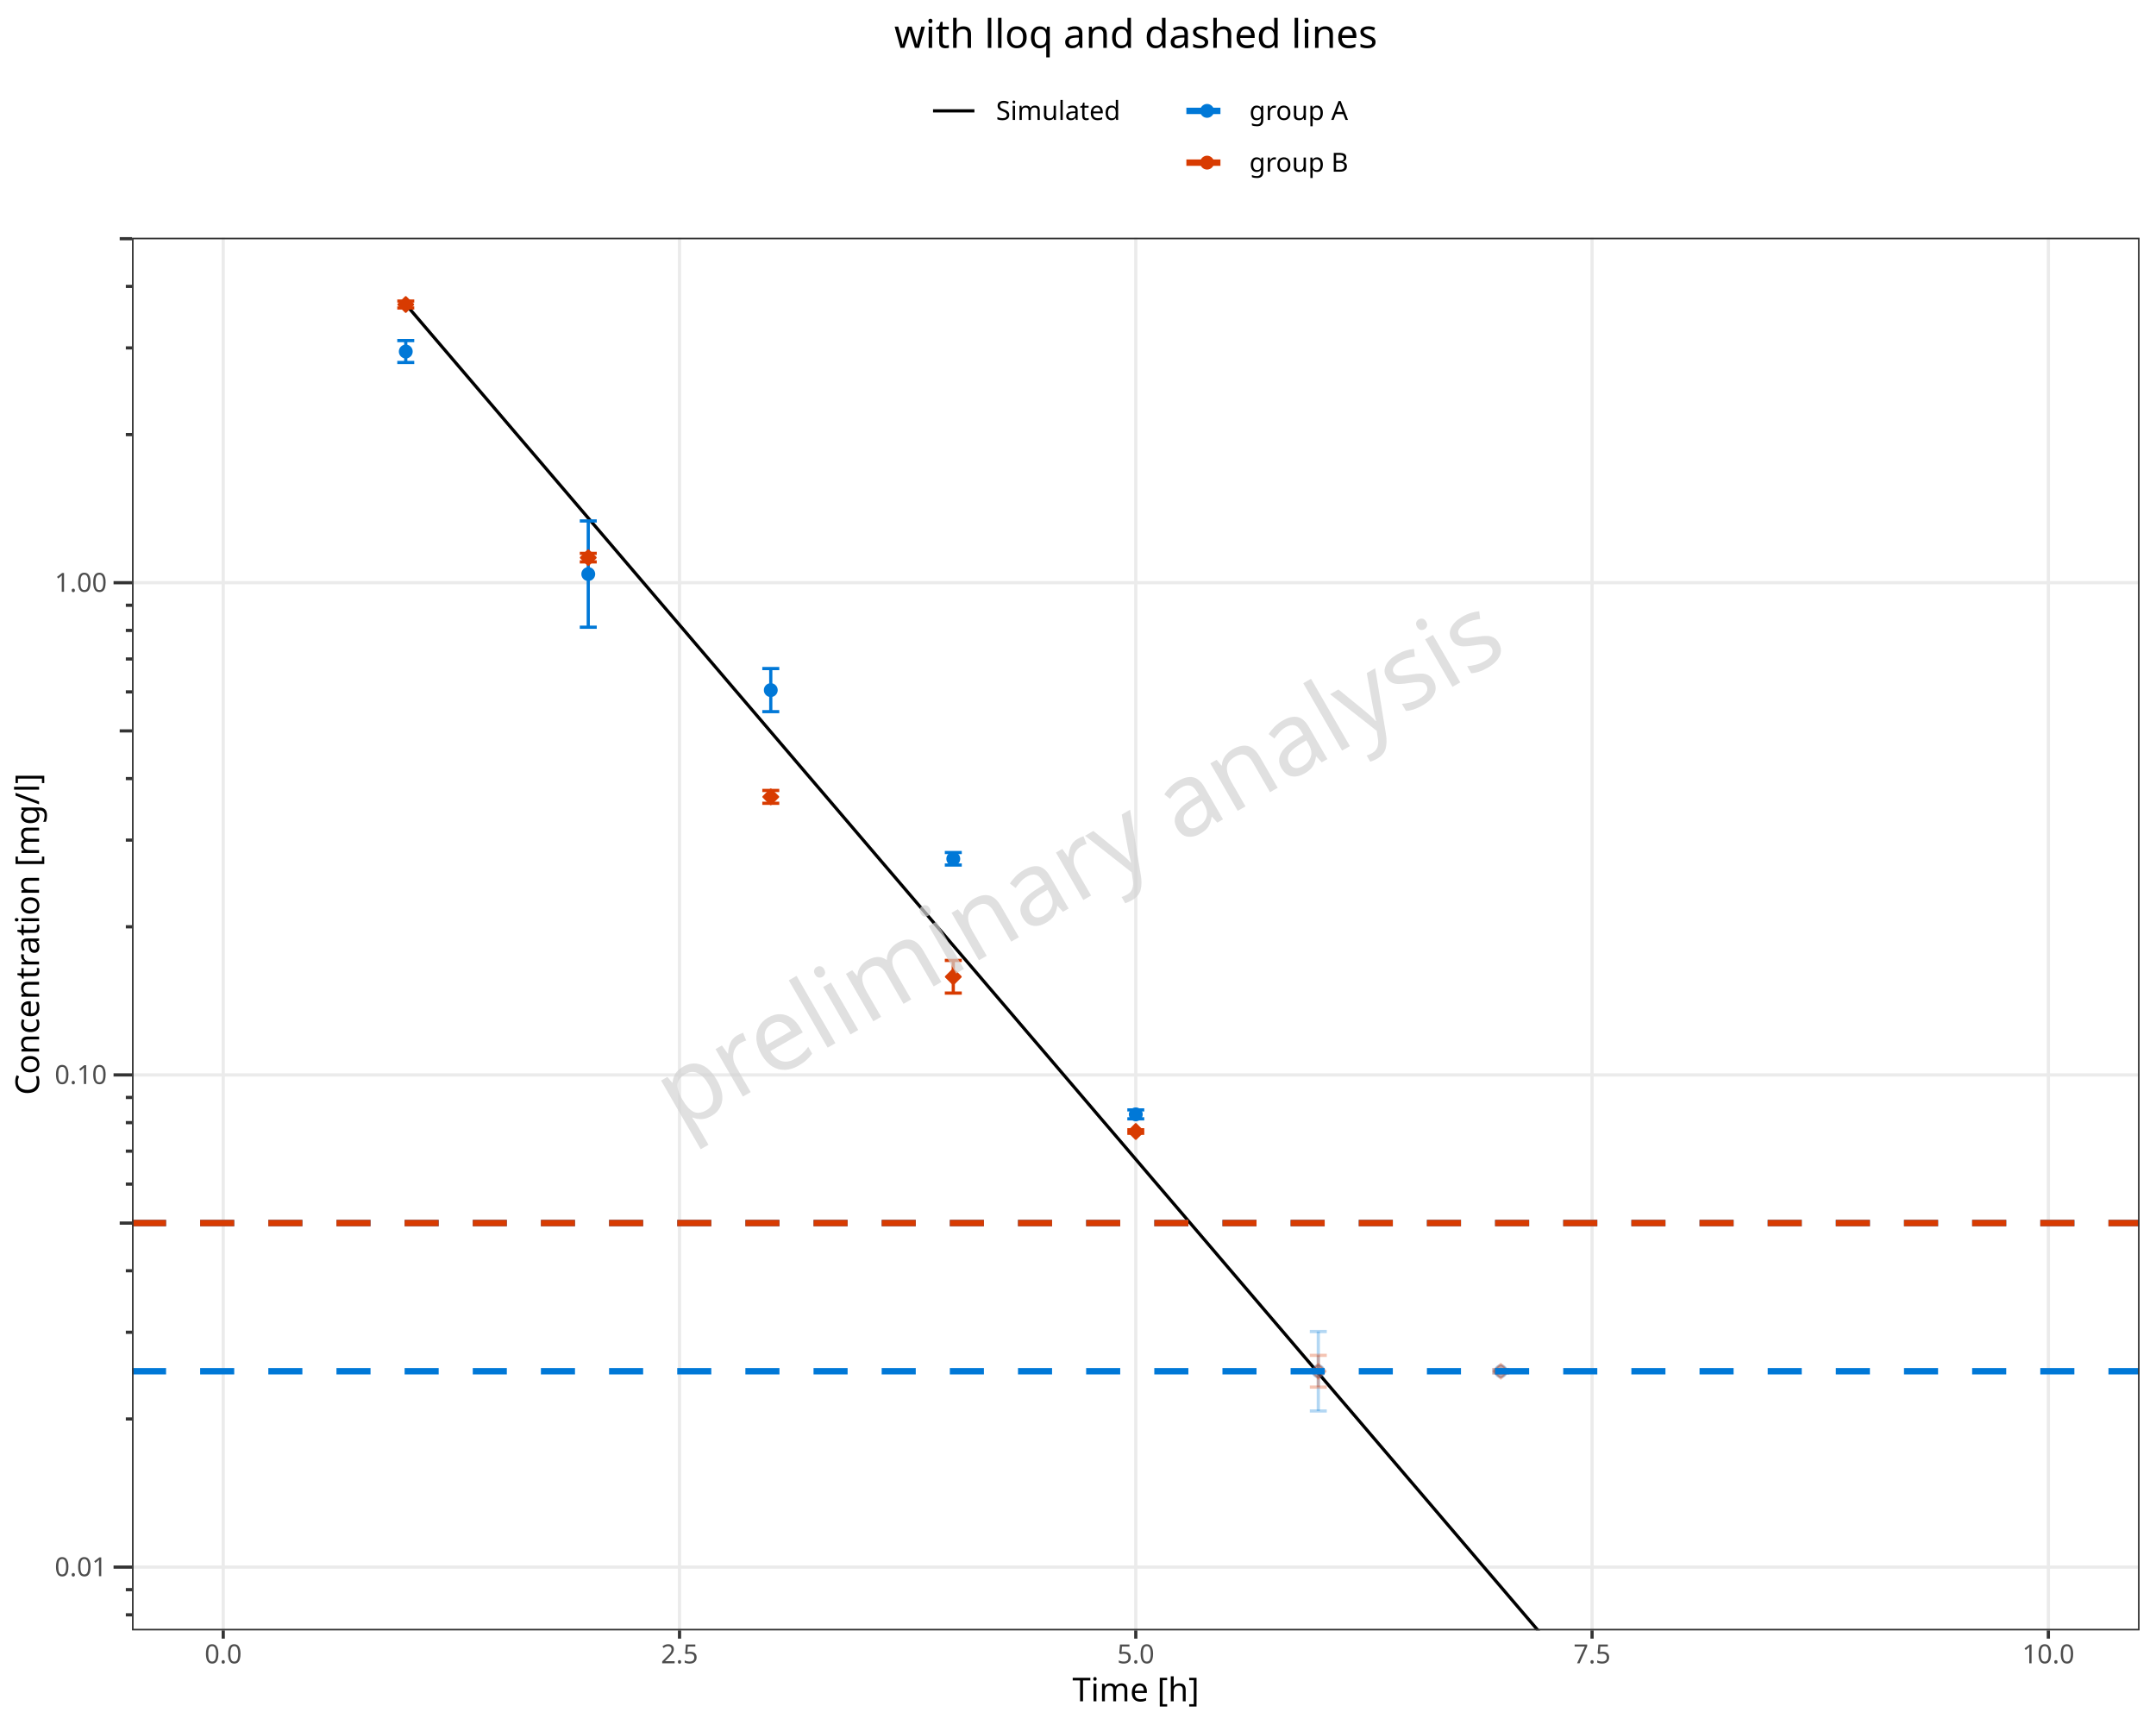
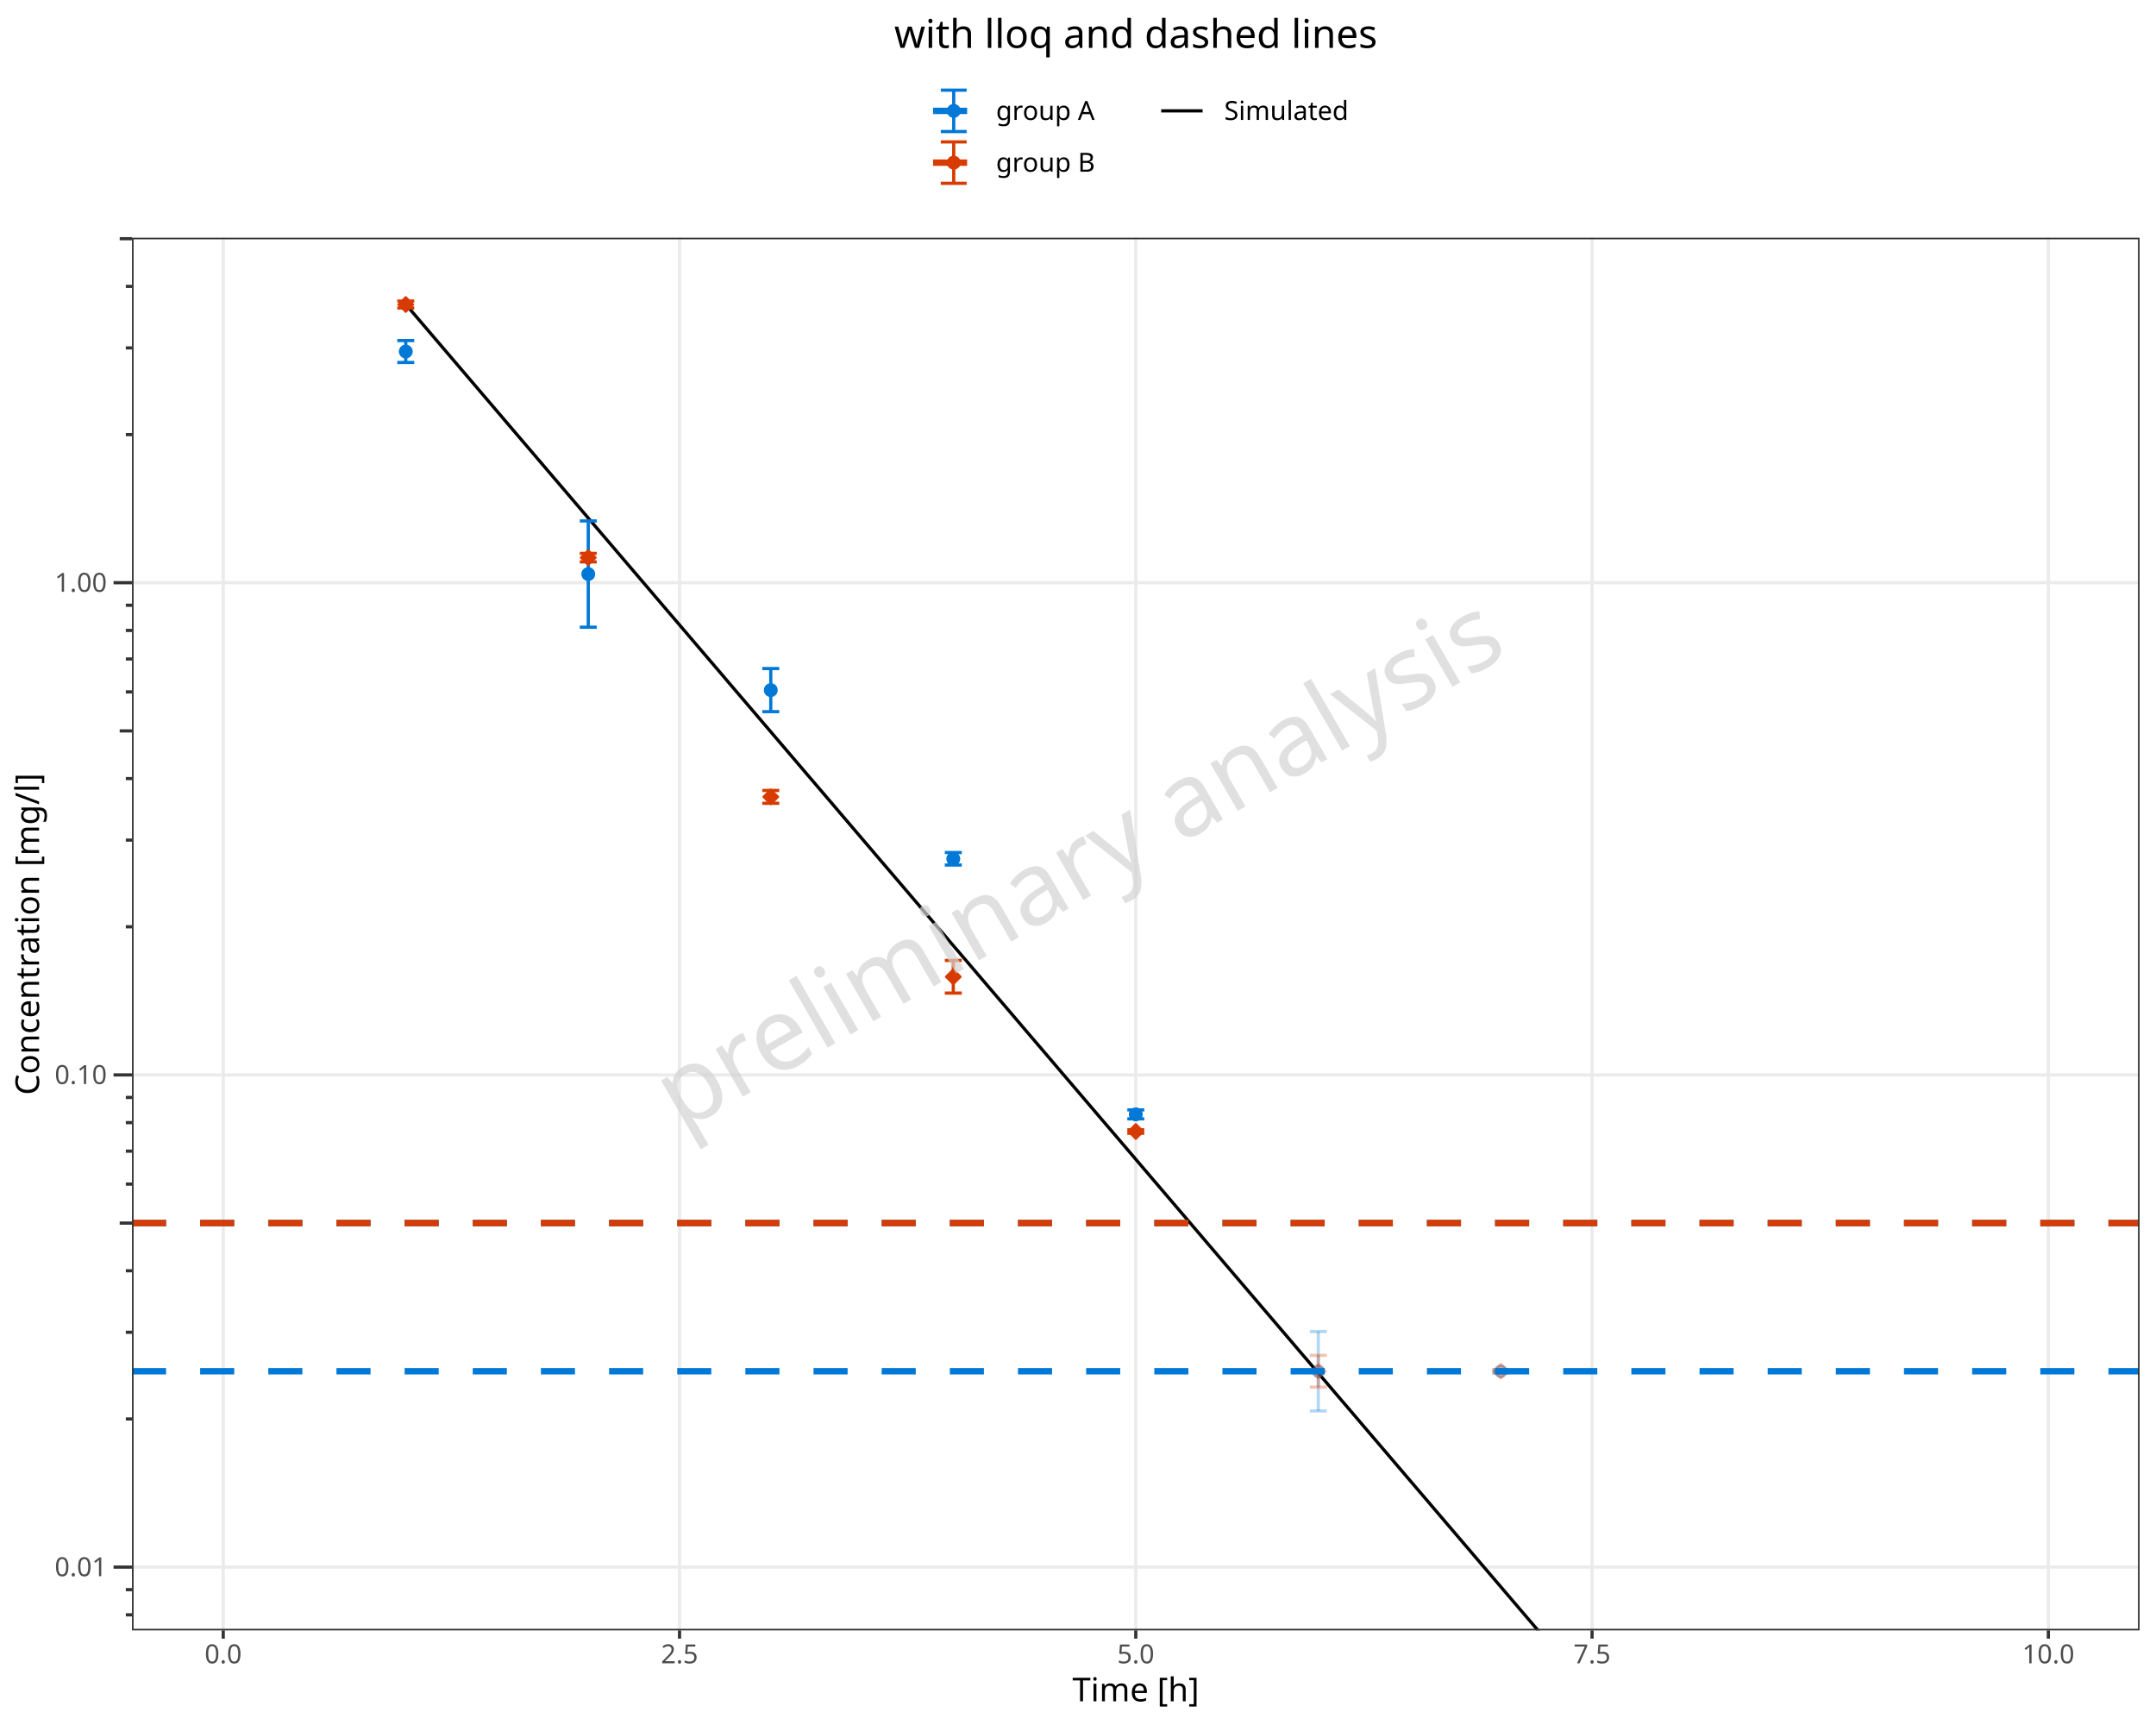
<svg xmlns="http://www.w3.org/2000/svg" class="svglite" data-engine-version="2.0" width="720.00pt" height="576.00pt" viewBox="0 0 720.00 576.00">
  <defs>
    <style type="text/css">
    .svglite line, .svglite polyline, .svglite polygon, .svglite path, .svglite rect, .svglite circle {
      fill: none;
      stroke: #000000;
      stroke-linecap: round;
      stroke-linejoin: round;
      stroke-miterlimit: 10.00;
    }
  </style>
  </defs>
  <rect width="100%" height="100%" style="stroke: none; fill: #FFFFFF;" />
  <defs>
    <clipPath id="cpMC4wMHw3MjAuMDB8MC4wMHw1NzYuMDA=">
      <rect x="0.00" y="0.00" width="720.00" height="576.00" />
    </clipPath>
  </defs>
  <g clip-path="url(#cpMC4wMHw3MjAuMDB8MC4wMHw1NzYuMDA=)">
    <rect x="0" y="0.00" width="720.00" height="576.00" style="stroke-width: 1.07; stroke: #FFFFFF; fill: #FFFFFF;" />
  </g>
  <defs>
    <clipPath id="cpNDQuMDh8NzE0LjUyfDc5LjM4fDU0NC40Mg==">
      <rect x="44.08" y="79.38" width="670.44" height="465.04" />
    </clipPath>
  </defs>
  <g clip-path="url(#cpNDQuMDh8NzE0LjUyfDc5LjM4fDU0NC40Mg==)">
    <rect x="44.08" y="79.38" width="670.44" height="465.04" style="stroke-width: 1.07; stroke: none; fill: #FFFFFF;" />
    <polyline points="44.08,523.28 714.52,523.28 " style="stroke-width: 1.07; stroke: #EBEBEB; stroke-linecap: butt;" />
    <polyline points="44.08,358.93 714.52,358.93 " style="stroke-width: 1.07; stroke: #EBEBEB; stroke-linecap: butt;" />
    <polyline points="44.08,194.58 714.52,194.58 " style="stroke-width: 1.07; stroke: #EBEBEB; stroke-linecap: butt;" />
    <polyline points="74.55,544.42 74.55,79.38 " style="stroke-width: 1.07; stroke: #EBEBEB; stroke-linecap: butt;" />
    <polyline points="226.93,544.42 226.93,79.38 " style="stroke-width: 1.07; stroke: #EBEBEB; stroke-linecap: butt;" />
    <polyline points="379.30,544.42 379.30,79.38 " style="stroke-width: 1.07; stroke: #EBEBEB; stroke-linecap: butt;" />
    <polyline points="531.67,544.42 531.67,79.38 " style="stroke-width: 1.07; stroke: #EBEBEB; stroke-linecap: butt;" />
    <polyline points="684.05,544.42 684.05,79.38 " style="stroke-width: 1.07; stroke: #EBEBEB; stroke-linecap: butt;" />
    <polyline points="135.50,101.61 141.60,108.75 147.69,115.88 153.79,123.02 159.88,130.16 165.98,137.30 172.07,144.44 178.17,151.57 184.26,158.71 190.36,165.85 196.45,172.99 202.55,180.12 208.64,187.26 214.74,194.40 220.83,201.54 226.93,208.67 233.02,215.81 239.12,222.95 245.21,230.09 251.31,237.22 257.40,244.36 263.50,251.50 269.59,258.64 275.69,265.77 281.78,272.91 287.88,280.05 293.97,287.19 300.07,294.32 306.16,301.46 312.26,308.60 318.35,315.74 324.45,322.87 330.54,330.01 336.64,337.15 342.73,344.29 348.83,351.42 354.92,358.56 361.02,365.70 367.11,372.84 373.21,379.97 379.30,387.11 385.39,394.25 391.49,401.39 397.58,408.52 403.68,415.66 409.77,422.80 415.87,429.94 421.96,437.07 428.06,444.21 434.15,451.35 440.25,458.49 446.34,465.63 452.44,472.76 458.53,479.90 464.63,487.04 470.72,494.18 476.82,501.31 482.91,508.45 489.01,515.59 495.10,522.73 501.20,529.86 507.29,537.00 513.39,544.14 519.48,551.28 525.58,558.41 531.67,565.55 537.77,572.69 543.86,579.83 549.96,586.96 556.05,594.10 562.15,601.24 568.24,608.38 574.34,615.51 580.43,622.65 586.53,629.79 592.62,636.93 598.72,644.06 604.81,651.20 610.91,658.34 617.00,665.48 623.10,672.61 629.19,679.75 635.29,686.89 641.38,694.03 647.48,701.16 653.57,708.30 659.67,715.44 665.76,722.58 671.86,729.71 677.95,736.85 684.05,743.99 " style="stroke-width: 1.07; stroke-linecap: butt;" />
    <line x1="135.50" y1="121.03" x2="135.50" y2="113.72" style="stroke-width: 1.07; stroke: #0078D7; stroke-linecap: butt;" />
    <line x1="196.45" y1="209.43" x2="196.45" y2="173.95" style="stroke-width: 1.07; stroke: #0078D7; stroke-linecap: butt;" />
    <line x1="257.40" y1="237.63" x2="257.40" y2="223.24" style="stroke-width: 1.07; stroke: #0078D7; stroke-linecap: butt;" />
    <line x1="318.35" y1="288.85" x2="318.35" y2="284.67" style="stroke-width: 1.07; stroke: #0078D7; stroke-linecap: butt;" />
    <line x1="379.30" y1="373.59" x2="379.30" y2="370.61" style="stroke-width: 1.07; stroke: #0078D7; stroke-linecap: butt;" />
    <line x1="440.25" y1="471.14" x2="440.25" y2="444.62" style="stroke-width: 1.07; stroke: #0078D7; stroke-opacity: 0.30; stroke-linecap: butt;" />
    <line x1="501.20" y1="458.35" x2="501.20" y2="457.41" style="stroke-width: 1.07; stroke: #0078D7; stroke-opacity: 0.30; stroke-linecap: butt;" />
    <line x1="135.50" y1="102.84" x2="135.50" y2="100.52" style="stroke-width: 1.07; stroke: #D83B01; stroke-linecap: butt;" />
    <line x1="196.45" y1="187.63" x2="196.45" y2="184.77" style="stroke-width: 1.07; stroke: #D83B01; stroke-linecap: butt;" />
    <line x1="257.40" y1="268.23" x2="257.40" y2="263.94" style="stroke-width: 1.07; stroke: #D83B01; stroke-linecap: butt;" />
    <line x1="318.35" y1="331.61" x2="318.35" y2="320.70" style="stroke-width: 1.07; stroke: #D83B01; stroke-linecap: butt;" />
    <line x1="379.30" y1="378.41" x2="379.30" y2="377.24" style="stroke-width: 1.07; stroke: #D83B01; stroke-linecap: butt;" />
    <line x1="440.25" y1="463.18" x2="440.25" y2="452.57" style="stroke-width: 1.07; stroke: #D83B01; stroke-opacity: 0.30; stroke-linecap: butt;" />
    <line x1="501.20" y1="458.48" x2="501.20" y2="457.28" style="stroke-width: 1.07; stroke: #D83B01; stroke-opacity: 0.30; stroke-linecap: butt;" />
    <line x1="132.67" y1="121.03" x2="138.34" y2="121.03" style="stroke-width: 1.07; stroke: #0078D7; stroke-linecap: butt;" />
    <line x1="193.62" y1="209.43" x2="199.29" y2="209.43" style="stroke-width: 1.07; stroke: #0078D7; stroke-linecap: butt;" />
    <line x1="254.57" y1="237.63" x2="260.24" y2="237.63" style="stroke-width: 1.07; stroke: #0078D7; stroke-linecap: butt;" />
    <line x1="315.52" y1="288.85" x2="321.19" y2="288.85" style="stroke-width: 1.07; stroke: #0078D7; stroke-linecap: butt;" />
    <line x1="376.47" y1="373.59" x2="382.13" y2="373.59" style="stroke-width: 1.07; stroke: #0078D7; stroke-linecap: butt;" />
    <line x1="437.41" y1="471.14" x2="443.08" y2="471.14" style="stroke-width: 1.07; stroke: #0078D7; stroke-opacity: 0.30; stroke-linecap: butt;" />
    <line x1="498.36" y1="458.35" x2="504.03" y2="458.35" style="stroke-width: 1.07; stroke: #0078D7; stroke-opacity: 0.30; stroke-linecap: butt;" />
    <line x1="132.67" y1="102.84" x2="138.34" y2="102.84" style="stroke-width: 1.07; stroke: #D83B01; stroke-linecap: butt;" />
    <line x1="193.62" y1="187.63" x2="199.29" y2="187.63" style="stroke-width: 1.07; stroke: #D83B01; stroke-linecap: butt;" />
    <line x1="254.57" y1="268.23" x2="260.24" y2="268.23" style="stroke-width: 1.07; stroke: #D83B01; stroke-linecap: butt;" />
    <line x1="315.52" y1="331.61" x2="321.19" y2="331.61" style="stroke-width: 1.07; stroke: #D83B01; stroke-linecap: butt;" />
    <line x1="376.47" y1="378.41" x2="382.13" y2="378.41" style="stroke-width: 1.07; stroke: #D83B01; stroke-linecap: butt;" />
    <line x1="437.41" y1="463.18" x2="443.08" y2="463.18" style="stroke-width: 1.07; stroke: #D83B01; stroke-opacity: 0.30; stroke-linecap: butt;" />
    <line x1="498.36" y1="458.48" x2="504.03" y2="458.48" style="stroke-width: 1.07; stroke: #D83B01; stroke-opacity: 0.30; stroke-linecap: butt;" />
    <line x1="132.67" y1="113.72" x2="138.34" y2="113.72" style="stroke-width: 1.07; stroke: #0078D7; stroke-linecap: butt;" />
    <line x1="193.62" y1="173.95" x2="199.29" y2="173.95" style="stroke-width: 1.07; stroke: #0078D7; stroke-linecap: butt;" />
    <line x1="254.57" y1="223.24" x2="260.24" y2="223.24" style="stroke-width: 1.07; stroke: #0078D7; stroke-linecap: butt;" />
    <line x1="315.52" y1="284.67" x2="321.19" y2="284.67" style="stroke-width: 1.07; stroke: #0078D7; stroke-linecap: butt;" />
    <line x1="376.47" y1="370.61" x2="382.13" y2="370.61" style="stroke-width: 1.07; stroke: #0078D7; stroke-linecap: butt;" />
    <line x1="437.41" y1="444.62" x2="443.08" y2="444.62" style="stroke-width: 1.07; stroke: #0078D7; stroke-opacity: 0.30; stroke-linecap: butt;" />
    <line x1="498.36" y1="457.41" x2="504.03" y2="457.41" style="stroke-width: 1.07; stroke: #0078D7; stroke-opacity: 0.30; stroke-linecap: butt;" />
    <line x1="132.67" y1="100.52" x2="138.34" y2="100.52" style="stroke-width: 1.07; stroke: #D83B01; stroke-linecap: butt;" />
    <line x1="193.62" y1="184.77" x2="199.29" y2="184.77" style="stroke-width: 1.07; stroke: #D83B01; stroke-linecap: butt;" />
    <line x1="254.57" y1="263.94" x2="260.24" y2="263.94" style="stroke-width: 1.07; stroke: #D83B01; stroke-linecap: butt;" />
    <line x1="315.52" y1="320.70" x2="321.19" y2="320.70" style="stroke-width: 1.07; stroke: #D83B01; stroke-linecap: butt;" />
    <line x1="376.47" y1="377.24" x2="382.13" y2="377.24" style="stroke-width: 1.07; stroke: #D83B01; stroke-linecap: butt;" />
    <line x1="437.41" y1="452.57" x2="443.08" y2="452.57" style="stroke-width: 1.07; stroke: #D83B01; stroke-opacity: 0.30; stroke-linecap: butt;" />
    <line x1="498.36" y1="457.28" x2="504.03" y2="457.28" style="stroke-width: 1.07; stroke: #D83B01; stroke-opacity: 0.30; stroke-linecap: butt;" />
    <polygon points="137.46,117.38 137.45,117.19 137.42,117.00 137.38,116.81 137.31,116.63 137.23,116.46 137.13,116.29 137.02,116.14 136.89,116.00 136.74,115.87 136.59,115.75 136.43,115.65 136.25,115.57 136.07,115.51 135.88,115.46 135.70,115.43 135.50,115.42 135.31,115.43 135.12,115.46 134.94,115.51 134.75,115.57 134.58,115.65 134.42,115.75 134.26,115.87 134.12,116.00 133.99,116.14 133.88,116.29 133.78,116.46 133.70,116.63 133.63,116.81 133.58,117.00 133.56,117.19 133.55,117.38 133.56,117.57 133.58,117.76 133.63,117.95 133.70,118.13 133.78,118.30 133.88,118.47 133.99,118.62 134.12,118.76 134.26,118.89 134.42,119.00 134.58,119.10 134.75,119.19 134.94,119.25 135.12,119.30 135.31,119.32 135.50,119.33 135.70,119.32 135.88,119.30 136.07,119.25 136.25,119.19 136.43,119.10 136.59,119.00 136.74,118.89 136.89,118.76 137.02,118.62 137.13,118.47 137.23,118.30 137.31,118.13 137.38,117.95 137.42,117.76 137.45,117.57 " style="stroke-width: 0.71; stroke: #0078D7; fill: #0078D7;" />
    <polygon points="198.41,191.69 198.40,191.50 198.37,191.31 198.32,191.12 198.26,190.94 198.18,190.77 198.08,190.60 197.96,190.45 197.84,190.31 197.69,190.18 197.54,190.06 197.37,189.97 197.20,189.88 197.02,189.82 196.83,189.77 196.64,189.74 196.45,189.73 196.26,189.74 196.07,189.77 195.88,189.82 195.70,189.88 195.53,189.97 195.37,190.06 195.21,190.18 195.07,190.31 194.94,190.45 194.83,190.60 194.73,190.77 194.65,190.94 194.58,191.12 194.53,191.31 194.51,191.50 194.50,191.69 194.51,191.88 194.53,192.07 194.58,192.26 194.65,192.44 194.73,192.61 194.83,192.78 194.94,192.93 195.07,193.07 195.21,193.20 195.37,193.32 195.53,193.42 195.70,193.50 195.88,193.56 196.07,193.61 196.26,193.64 196.45,193.65 196.64,193.64 196.83,193.61 197.02,193.56 197.20,193.50 197.37,193.42 197.54,193.32 197.69,193.20 197.84,193.07 197.96,192.93 198.08,192.78 198.18,192.61 198.26,192.44 198.32,192.26 198.37,192.07 198.40,191.88 " style="stroke-width: 0.71; stroke: #0078D7; fill: #0078D7;" />
    <polygon points="259.36,230.44 259.35,230.25 259.32,230.06 259.27,229.87 259.21,229.69 259.13,229.52 259.03,229.35 258.91,229.20 258.78,229.05 258.64,228.93 258.49,228.81 258.32,228.71 258.15,228.63 257.97,228.57 257.78,228.52 257.59,228.49 257.40,228.48 257.21,228.49 257.02,228.52 256.83,228.57 256.65,228.63 256.48,228.71 256.32,228.81 256.16,228.93 256.02,229.05 255.89,229.20 255.78,229.35 255.68,229.52 255.59,229.69 255.53,229.87 255.48,230.06 255.46,230.25 255.45,230.44 255.46,230.63 255.48,230.82 255.53,231.01 255.59,231.19 255.68,231.36 255.78,231.52 255.89,231.68 256.02,231.82 256.16,231.95 256.32,232.06 256.48,232.16 256.65,232.25 256.83,232.31 257.02,232.36 257.21,232.38 257.40,232.39 257.59,232.38 257.78,232.36 257.97,232.31 258.15,232.25 258.32,232.16 258.49,232.06 258.64,231.95 258.78,231.82 258.91,231.68 259.03,231.52 259.13,231.36 259.21,231.19 259.27,231.01 259.32,230.82 259.35,230.63 " style="stroke-width: 0.71; stroke: #0078D7; fill: #0078D7;" />
    <polygon points="320.31,286.76 320.30,286.57 320.27,286.38 320.22,286.19 320.16,286.01 320.08,285.84 319.98,285.67 319.86,285.52 319.73,285.38 319.59,285.25 319.44,285.13 319.27,285.04 319.10,284.95 318.92,284.89 318.73,284.84 318.54,284.81 318.35,284.81 318.16,284.81 317.97,284.84 317.78,284.89 317.60,284.95 317.43,285.04 317.26,285.13 317.11,285.25 316.97,285.38 316.84,285.52 316.72,285.67 316.63,285.84 316.54,286.01 316.48,286.19 316.43,286.38 316.40,286.57 316.39,286.76 316.40,286.95 316.43,287.14 316.48,287.33 316.54,287.51 316.63,287.68 316.72,287.85 316.84,288.00 316.97,288.14 317.11,288.27 317.26,288.39 317.43,288.49 317.60,288.57 317.78,288.63 317.97,288.68 318.16,288.71 318.35,288.72 318.54,288.71 318.73,288.68 318.92,288.63 319.10,288.57 319.27,288.49 319.44,288.39 319.59,288.27 319.73,288.14 319.86,288.00 319.98,287.85 320.08,287.68 320.16,287.51 320.22,287.33 320.27,287.14 320.30,286.95 " style="stroke-width: 0.71; stroke: #0078D7; fill: #0078D7;" />
    <polygon points="381.26,372.10 381.25,371.90 381.22,371.71 381.17,371.53 381.11,371.35 381.02,371.17 380.93,371.01 380.81,370.86 380.68,370.71 380.54,370.58 380.39,370.47 380.22,370.37 380.05,370.29 379.87,370.22 379.68,370.18 379.49,370.15 379.30,370.14 379.11,370.15 378.92,370.18 378.73,370.22 378.55,370.29 378.38,370.37 378.21,370.47 378.06,370.58 377.92,370.71 377.79,370.86 377.67,371.01 377.58,371.17 377.49,371.35 377.43,371.53 377.38,371.71 377.35,371.90 377.34,372.10 377.35,372.29 377.38,372.48 377.43,372.66 377.49,372.85 377.58,373.02 377.67,373.18 377.79,373.34 377.92,373.48 378.06,373.61 378.21,373.72 378.38,373.82 378.55,373.90 378.73,373.97 378.92,374.01 379.11,374.04 379.30,374.05 379.49,374.04 379.68,374.01 379.87,373.97 380.05,373.90 380.22,373.82 380.39,373.72 380.54,373.61 380.68,373.48 380.81,373.34 380.93,373.18 381.02,373.02 381.11,372.85 381.17,372.66 381.22,372.48 381.25,372.29 " style="stroke-width: 0.71; stroke: #0078D7; fill: #0078D7;" />
    <polygon points="442.21,457.88 442.20,457.69 442.17,457.50 442.12,457.31 442.06,457.13 441.97,456.96 441.88,456.79 441.76,456.64 441.63,456.50 441.49,456.37 441.34,456.25 441.17,456.15 441.00,456.07 440.82,456.01 440.63,455.96 440.44,455.93 440.25,455.92 440.06,455.93 439.87,455.96 439.68,456.01 439.50,456.07 439.33,456.15 439.16,456.25 439.01,456.37 438.87,456.50 438.74,456.64 438.62,456.79 438.52,456.96 438.44,457.13 438.38,457.31 438.33,457.50 438.30,457.69 438.29,457.88 438.30,458.07 438.33,458.26 438.38,458.45 438.44,458.63 438.52,458.80 438.62,458.96 438.74,459.12 438.87,459.26 439.01,459.39 439.16,459.50 439.33,459.60 439.50,459.69 439.68,459.75 439.87,459.80 440.06,459.82 440.25,459.83 440.44,459.82 440.63,459.80 440.82,459.75 441.00,459.69 441.17,459.60 441.34,459.50 441.49,459.39 441.63,459.26 441.76,459.12 441.88,458.96 441.97,458.80 442.06,458.63 442.12,458.45 442.17,458.26 442.20,458.07 " style="stroke-width: 0.71; stroke: #0078D7; stroke-opacity: 0.30; fill: #0078D7; fill-opacity: 0.30;" />
    <polygon points="503.15,457.88 503.14,457.69 503.12,457.50 503.07,457.31 503.01,457.13 502.92,456.96 502.82,456.79 502.71,456.64 502.58,456.50 502.44,456.37 502.29,456.25 502.12,456.15 501.95,456.07 501.77,456.01 501.58,455.96 501.39,455.93 501.20,455.92 501.01,455.93 500.82,455.96 500.63,456.01 500.45,456.07 500.28,456.15 500.11,456.25 499.96,456.37 499.82,456.50 499.69,456.64 499.57,456.79 499.47,456.96 499.39,457.13 499.33,457.31 499.28,457.50 499.25,457.69 499.24,457.88 499.25,458.07 499.28,458.26 499.33,458.45 499.39,458.63 499.47,458.80 499.57,458.96 499.69,459.12 499.82,459.26 499.96,459.39 500.11,459.50 500.28,459.60 500.45,459.69 500.63,459.75 500.82,459.80 501.01,459.82 501.20,459.83 501.39,459.82 501.58,459.80 501.77,459.75 501.95,459.69 502.12,459.60 502.29,459.50 502.44,459.39 502.58,459.26 502.71,459.12 502.82,458.96 502.92,458.80 503.01,458.63 503.07,458.45 503.12,458.26 503.14,458.07 " style="stroke-width: 0.71; stroke: #0078D7; stroke-opacity: 0.30; fill: #0078D7; fill-opacity: 0.30;" />
    <polygon points="137.95,101.68 135.50,99.23 133.05,101.68 135.50,104.13 " style="stroke-width: 0.71; stroke: #D83B01; fill: #D83B01;" />
    <polygon points="198.90,186.20 196.45,183.75 194.00,186.20 196.45,188.65 " style="stroke-width: 0.71; stroke: #D83B01; fill: #D83B01;" />
    <polygon points="259.85,266.08 257.40,263.64 254.95,266.08 257.40,268.53 " style="stroke-width: 0.71; stroke: #D83B01; fill: #D83B01;" />
    <polygon points="320.80,326.16 318.35,323.71 315.90,326.16 318.35,328.60 " style="stroke-width: 0.71; stroke: #D83B01; fill: #D83B01;" />
    <polygon points="381.75,377.82 379.30,375.37 376.85,377.82 379.30,380.27 " style="stroke-width: 0.71; stroke: #D83B01; fill: #D83B01;" />
    <polygon points="442.70,457.88 440.25,455.43 437.80,457.88 440.25,460.33 " style="stroke-width: 0.71; stroke: #D83B01; stroke-opacity: 0.30; fill: #D83B01; fill-opacity: 0.30;" />
    <polygon points="503.65,457.88 501.20,455.43 498.75,457.88 501.20,460.33 " style="stroke-width: 0.71; stroke: #D83B01; stroke-opacity: 0.30; fill: #D83B01; fill-opacity: 0.30;" />
    <line x1="44.08" y1="408.40" x2="714.52" y2="408.40" style="stroke-width: 2.13; stroke: #0078D7; stroke-dasharray: 11.38,11.38; stroke-linecap: butt;" />
    <line x1="44.08" y1="457.88" x2="714.52" y2="457.88" style="stroke-width: 2.13; stroke: #0078D7; stroke-dasharray: 11.38,11.38; stroke-linecap: butt;" />
    <line x1="44.08" y1="408.40" x2="714.52" y2="408.40" style="stroke-width: 2.13; stroke: #D83B01; stroke-dasharray: 11.38,11.38; stroke-linecap: butt;" />
    <rect x="44.08" y="79.38" width="670.44" height="465.04" style="stroke-width: 1.07; stroke: #333333;" />
  </g>
  <g clip-path="url(#cpMC4wMHw3MjAuMDB8MC4wMHw1NzYuMDA=)">
    <text x="35.72" y="526.31" text-anchor="end" style="font-size: 8.80px; fill: #4D4D4D; font-family: sans;" textLength="17.13px" lengthAdjust="spacingAndGlyphs">0.01</text>
    <text x="35.72" y="361.96" text-anchor="end" style="font-size: 8.80px; fill: #4D4D4D; font-family: sans;" textLength="17.13px" lengthAdjust="spacingAndGlyphs">0.10</text>
    <text x="35.72" y="197.61" text-anchor="end" style="font-size: 8.80px; fill: #4D4D4D; font-family: sans;" textLength="17.13px" lengthAdjust="spacingAndGlyphs">1.00</text>
    <polyline points="37.92,523.28 44.08,523.28 " style="stroke-width: 1.07; stroke: #333333; stroke-linecap: butt;" />
    <polyline points="37.92,358.93 44.08,358.93 " style="stroke-width: 1.07; stroke: #333333; stroke-linecap: butt;" />
    <polyline points="37.92,194.58 44.08,194.58 " style="stroke-width: 1.07; stroke: #333333; stroke-linecap: butt;" />
    <polyline points="39.97,408.40 44.08,408.40 " style="stroke-width: 1.07; stroke: #333333; stroke-linecap: butt;" />
    <polyline points="39.97,244.06 44.08,244.06 " style="stroke-width: 1.07; stroke: #333333; stroke-linecap: butt;" />
    <polyline points="39.97,79.71 44.08,79.71 " style="stroke-width: 1.07; stroke: #333333; stroke-linecap: butt;" />
    <polyline points="42.02,539.21 44.08,539.21 " style="stroke-width: 1.07; stroke: #333333; stroke-linecap: butt;" />
    <polyline points="42.02,530.80 44.08,530.80 " style="stroke-width: 1.07; stroke: #333333; stroke-linecap: butt;" />
    <polyline points="42.02,473.81 44.08,473.81 " style="stroke-width: 1.07; stroke: #333333; stroke-linecap: butt;" />
    <polyline points="42.02,444.87 44.08,444.87 " style="stroke-width: 1.07; stroke: #333333; stroke-linecap: butt;" />
    <polyline points="42.02,424.33 44.08,424.33 " style="stroke-width: 1.07; stroke: #333333; stroke-linecap: butt;" />
    <polyline points="42.02,395.39 44.08,395.39 " style="stroke-width: 1.07; stroke: #333333; stroke-linecap: butt;" />
    <polyline points="42.02,384.39 44.08,384.39 " style="stroke-width: 1.07; stroke: #333333; stroke-linecap: butt;" />
    <polyline points="42.02,374.86 44.08,374.86 " style="stroke-width: 1.07; stroke: #333333; stroke-linecap: butt;" />
    <polyline points="42.02,366.45 44.08,366.45 " style="stroke-width: 1.07; stroke: #333333; stroke-linecap: butt;" />
    <polyline points="42.02,309.46 44.08,309.46 " style="stroke-width: 1.07; stroke: #333333; stroke-linecap: butt;" />
    <polyline points="42.02,280.52 44.08,280.52 " style="stroke-width: 1.07; stroke: #333333; stroke-linecap: butt;" />
    <polyline points="42.02,259.98 44.08,259.98 " style="stroke-width: 1.07; stroke: #333333; stroke-linecap: butt;" />
    <polyline points="42.02,231.04 44.08,231.04 " style="stroke-width: 1.07; stroke: #333333; stroke-linecap: butt;" />
    <polyline points="42.02,220.04 44.08,220.04 " style="stroke-width: 1.07; stroke: #333333; stroke-linecap: butt;" />
    <polyline points="42.02,210.51 44.08,210.51 " style="stroke-width: 1.07; stroke: #333333; stroke-linecap: butt;" />
    <polyline points="42.02,202.10 44.08,202.10 " style="stroke-width: 1.07; stroke: #333333; stroke-linecap: butt;" />
    <polyline points="42.02,145.11 44.08,145.11 " style="stroke-width: 1.07; stroke: #333333; stroke-linecap: butt;" />
    <polyline points="42.02,116.17 44.08,116.17 " style="stroke-width: 1.07; stroke: #333333; stroke-linecap: butt;" />
    <polyline points="42.02,95.63 44.08,95.63 " style="stroke-width: 1.07; stroke: #333333; stroke-linecap: butt;" />
    <polyline points="74.55,547.16 74.55,544.42 " style="stroke-width: 1.07; stroke: #333333; stroke-linecap: butt;" />
    <polyline points="226.93,547.16 226.93,544.42 " style="stroke-width: 1.07; stroke: #333333; stroke-linecap: butt;" />
    <polyline points="379.30,547.16 379.30,544.42 " style="stroke-width: 1.07; stroke: #333333; stroke-linecap: butt;" />
    <polyline points="531.67,547.16 531.67,544.42 " style="stroke-width: 1.07; stroke: #333333; stroke-linecap: butt;" />
    <polyline points="684.05,547.16 684.05,544.42 " style="stroke-width: 1.07; stroke: #333333; stroke-linecap: butt;" />
    <text x="74.55" y="555.40" text-anchor="middle" style="font-size: 8.80px; fill: #4D4D4D; font-family: sans;" textLength="12.23px" lengthAdjust="spacingAndGlyphs">0.0</text>
    <text x="226.93" y="555.40" text-anchor="middle" style="font-size: 8.80px; fill: #4D4D4D; font-family: sans;" textLength="12.23px" lengthAdjust="spacingAndGlyphs">2.5</text>
    <text x="379.30" y="555.40" text-anchor="middle" style="font-size: 8.80px; fill: #4D4D4D; font-family: sans;" textLength="12.23px" lengthAdjust="spacingAndGlyphs">5.0</text>
    <text x="531.67" y="555.40" text-anchor="middle" style="font-size: 8.80px; fill: #4D4D4D; font-family: sans;" textLength="12.23px" lengthAdjust="spacingAndGlyphs">7.5</text>
    <text x="684.05" y="555.40" text-anchor="middle" style="font-size: 8.80px; fill: #4D4D4D; font-family: sans;" textLength="17.13px" lengthAdjust="spacingAndGlyphs">10.0</text>
    <text x="379.30" y="568.10" text-anchor="middle" style="font-size: 11.00px; font-family: sans;" textLength="39.73px" lengthAdjust="spacingAndGlyphs">Time [h]</text>
    <text transform="translate(13.05,311.90) rotate(-90)" text-anchor="middle" style="font-size: 11.00px; font-family: sans;" textLength="98.45px" lengthAdjust="spacingAndGlyphs">Concentration [mg/l]</text>
-     <rect x="304.38" y="22.90" width="73.64" height="28.24" style="stroke-width: 1.07; stroke: none; fill: #FFFFFF;" />
+     <rect x="304.38" y="22.90" width="65.24" height="45.52" style="stroke-width: 1.07; stroke: none; fill: #FFFFFF;" />
    <rect x="309.86" y="28.38" width="17.28" height="17.28" style="stroke-width: 1.07; stroke: none; fill: #FFFFFF;" />
-     <line x1="311.59" y1="37.02" x2="325.41" y2="37.02" style="stroke-width: 1.07; stroke-linecap: butt;" />
-     <text x="332.62" y="40.05" style="font-size: 8.80px; font-family: sans;" textLength="39.14px" lengthAdjust="spacingAndGlyphs">Simulated</text>
-     <rect x="388.98" y="22.90" width="65.24" height="45.52" style="stroke-width: 1.07; stroke: none; fill: #FFFFFF;" />
-     <rect x="394.46" y="28.38" width="17.28" height="17.28" style="stroke-width: 1.07; stroke: none; fill: #FFFFFF;" />
-     <polygon points="405.06,37.02 405.05,36.83 405.02,36.64 404.97,36.45 404.91,36.27 404.83,36.10 404.73,35.94 404.61,35.78 404.48,35.64 404.34,35.51 404.19,35.40 404.02,35.30 403.85,35.22 403.67,35.15 403.48,35.10 403.29,35.08 403.10,35.07 402.91,35.08 402.72,35.10 402.53,35.15 402.35,35.22 402.18,35.30 402.02,35.40 401.86,35.51 401.72,35.64 401.59,35.78 401.48,35.94 401.38,36.10 401.29,36.27 401.23,36.45 401.18,36.64 401.16,36.83 401.15,37.02 401.16,37.21 401.18,37.40 401.23,37.59 401.29,37.77 401.38,37.94 401.48,38.11 401.59,38.26 401.72,38.41 401.86,38.53 402.02,38.65 402.18,38.75 402.35,38.83 402.53,38.89 402.72,38.94 402.91,38.97 403.10,38.98 403.29,38.97 403.48,38.94 403.67,38.89 403.85,38.83 404.02,38.75 404.19,38.65 404.34,38.53 404.48,38.41 404.61,38.26 404.73,38.11 404.83,37.94 404.91,37.77 404.97,37.59 405.02,37.40 405.05,37.21 " style="stroke-width: 0.71; stroke: #0078D7; fill: #0078D7;" />
-     <line x1="396.19" y1="37.02" x2="410.01" y2="37.02" style="stroke-width: 2.13; stroke: #0078D7; stroke-dasharray: 11.38,11.38; stroke-linecap: butt;" />
-     <rect x="394.46" y="45.66" width="17.28" height="17.28" style="stroke-width: 1.07; stroke: none; fill: #FFFFFF;" />
-     <polygon points="405.06,54.30 405.05,54.11 405.02,53.92 404.97,53.73 404.91,53.55 404.83,53.38 404.73,53.22 404.61,53.06 404.48,52.92 404.34,52.79 404.19,52.68 404.02,52.58 403.85,52.50 403.67,52.43 403.48,52.38 403.29,52.36 403.10,52.35 402.91,52.36 402.72,52.38 402.53,52.43 402.35,52.50 402.18,52.58 402.02,52.68 401.86,52.79 401.72,52.92 401.59,53.06 401.48,53.22 401.38,53.38 401.29,53.55 401.23,53.73 401.18,53.92 401.16,54.11 401.15,54.30 401.16,54.49 401.18,54.68 401.23,54.87 401.29,55.05 401.38,55.22 401.48,55.39 401.59,55.54 401.72,55.69 401.86,55.81 402.02,55.93 402.18,56.03 402.35,56.11 402.53,56.17 402.72,56.22 402.91,56.25 403.10,56.26 403.29,56.25 403.48,56.22 403.67,56.17 403.85,56.11 404.02,56.03 404.19,55.93 404.34,55.81 404.48,55.69 404.61,55.54 404.73,55.39 404.83,55.22 404.91,55.05 404.97,54.87 405.02,54.68 405.05,54.49 " style="stroke-width: 0.71; stroke: #D83B01; fill: #D83B01;" />
-     <line x1="396.19" y1="54.30" x2="410.01" y2="54.30" style="stroke-width: 2.13; stroke: #D83B01; stroke-dasharray: 11.38,11.38; stroke-linecap: butt;" />
-     <text x="417.22" y="40.05" style="font-size: 8.80px; font-family: sans;" textLength="30.82px" lengthAdjust="spacingAndGlyphs">group A</text>
-     <text x="417.22" y="57.33" style="font-size: 8.80px; font-family: sans;" textLength="30.82px" lengthAdjust="spacingAndGlyphs">group B</text>
+     <line x1="318.50" y1="43.93" x2="318.50" y2="30.11" style="stroke-width: 1.07; stroke: #0078D7; stroke-linecap: butt;" />
+     <line x1="314.18" y1="43.93" x2="322.82" y2="43.93" style="stroke-width: 1.07; stroke: #0078D7; stroke-linecap: butt;" />
+     <line x1="314.18" y1="30.11" x2="322.82" y2="30.11" style="stroke-width: 1.07; stroke: #0078D7; stroke-linecap: butt;" />
+     <polygon points="320.46,37.02 320.45,36.83 320.42,36.64 320.37,36.45 320.31,36.27 320.23,36.10 320.13,35.94 320.01,35.78 319.88,35.64 319.74,35.51 319.59,35.40 319.42,35.30 319.25,35.22 319.07,35.15 318.88,35.10 318.69,35.08 318.50,35.07 318.31,35.08 318.12,35.10 317.93,35.15 317.75,35.22 317.58,35.30 317.41,35.40 317.26,35.51 317.12,35.64 316.99,35.78 316.87,35.94 316.78,36.10 316.69,36.27 316.63,36.45 316.58,36.64 316.55,36.83 316.54,37.02 316.55,37.21 316.58,37.40 316.63,37.59 316.69,37.77 316.78,37.94 316.87,38.11 316.99,38.26 317.12,38.41 317.26,38.53 317.41,38.65 317.58,38.75 317.75,38.83 317.93,38.89 318.12,38.94 318.31,38.97 318.50,38.98 318.69,38.97 318.88,38.94 319.07,38.89 319.25,38.83 319.42,38.75 319.59,38.65 319.74,38.53 319.88,38.41 320.01,38.26 320.13,38.11 320.23,37.94 320.31,37.77 320.37,37.59 320.42,37.40 320.45,37.21 " style="stroke-width: 0.71; stroke: #0078D7; fill: #0078D7;" />
+     <line x1="311.59" y1="37.02" x2="325.41" y2="37.02" style="stroke-width: 2.13; stroke: #0078D7; stroke-dasharray: 11.38,11.38; stroke-linecap: butt;" />
+     <rect x="309.86" y="45.66" width="17.28" height="17.28" style="stroke-width: 1.07; stroke: none; fill: #FFFFFF;" />
+     <line x1="318.50" y1="61.21" x2="318.50" y2="47.39" style="stroke-width: 1.07; stroke: #D83B01; stroke-linecap: butt;" />
+     <line x1="314.18" y1="61.21" x2="322.82" y2="61.21" style="stroke-width: 1.07; stroke: #D83B01; stroke-linecap: butt;" />
+     <line x1="314.18" y1="47.39" x2="322.82" y2="47.39" style="stroke-width: 1.07; stroke: #D83B01; stroke-linecap: butt;" />
+     <polygon points="320.46,54.30 320.45,54.11 320.42,53.92 320.37,53.73 320.31,53.55 320.23,53.38 320.13,53.22 320.01,53.06 319.88,52.92 319.74,52.79 319.59,52.68 319.42,52.58 319.25,52.50 319.07,52.43 318.88,52.38 318.69,52.36 318.50,52.35 318.31,52.36 318.12,52.38 317.93,52.43 317.75,52.50 317.58,52.58 317.41,52.68 317.26,52.79 317.12,52.92 316.99,53.06 316.87,53.22 316.78,53.38 316.69,53.55 316.63,53.73 316.58,53.92 316.55,54.11 316.54,54.30 316.55,54.49 316.58,54.68 316.63,54.87 316.69,55.05 316.78,55.22 316.87,55.39 316.99,55.54 317.12,55.69 317.26,55.81 317.41,55.93 317.58,56.03 317.75,56.11 317.93,56.17 318.12,56.22 318.31,56.25 318.50,56.26 318.69,56.25 318.88,56.22 319.07,56.17 319.25,56.11 319.42,56.03 319.59,55.93 319.74,55.81 319.88,55.69 320.01,55.54 320.13,55.39 320.23,55.22 320.31,55.05 320.37,54.87 320.42,54.68 320.45,54.49 " style="stroke-width: 0.71; stroke: #D83B01; fill: #D83B01;" />
+     <line x1="311.59" y1="54.30" x2="325.41" y2="54.30" style="stroke-width: 2.13; stroke: #D83B01; stroke-dasharray: 11.38,11.38; stroke-linecap: butt;" />
+     <text x="332.62" y="40.05" style="font-size: 8.80px; font-family: sans;" textLength="30.82px" lengthAdjust="spacingAndGlyphs">group A</text>
+     <text x="332.62" y="57.33" style="font-size: 8.80px; font-family: sans;" textLength="30.82px" lengthAdjust="spacingAndGlyphs">group B</text>
+     <rect x="380.58" y="22.90" width="73.64" height="28.24" style="stroke-width: 1.07; stroke: none; fill: #FFFFFF;" />
+     <rect x="386.06" y="28.38" width="17.28" height="17.28" style="stroke-width: 1.07; stroke: none; fill: #FFFFFF;" />
+     <line x1="387.78" y1="37.02" x2="401.61" y2="37.02" style="stroke-width: 1.07; stroke-linecap: butt;" />
+     <text x="408.82" y="40.05" style="font-size: 8.80px; font-family: sans;" textLength="39.14px" lengthAdjust="spacingAndGlyphs">Simulated</text>
    <text x="379.30" y="15.99" text-anchor="middle" style="font-size: 13.20px; font-family: sans;" textLength="151.18px" lengthAdjust="spacingAndGlyphs">with lloq and dashed lines</text>
    <text transform="translate(365.87,298.17) rotate(-30)" text-anchor="middle" style="font-size: 34.14px; fill: #D3D3D3; fill-opacity: 0.70; font-family: sans;" textLength="299.85px" lengthAdjust="spacingAndGlyphs">preliminary analysis</text>
  </g>
</svg>
